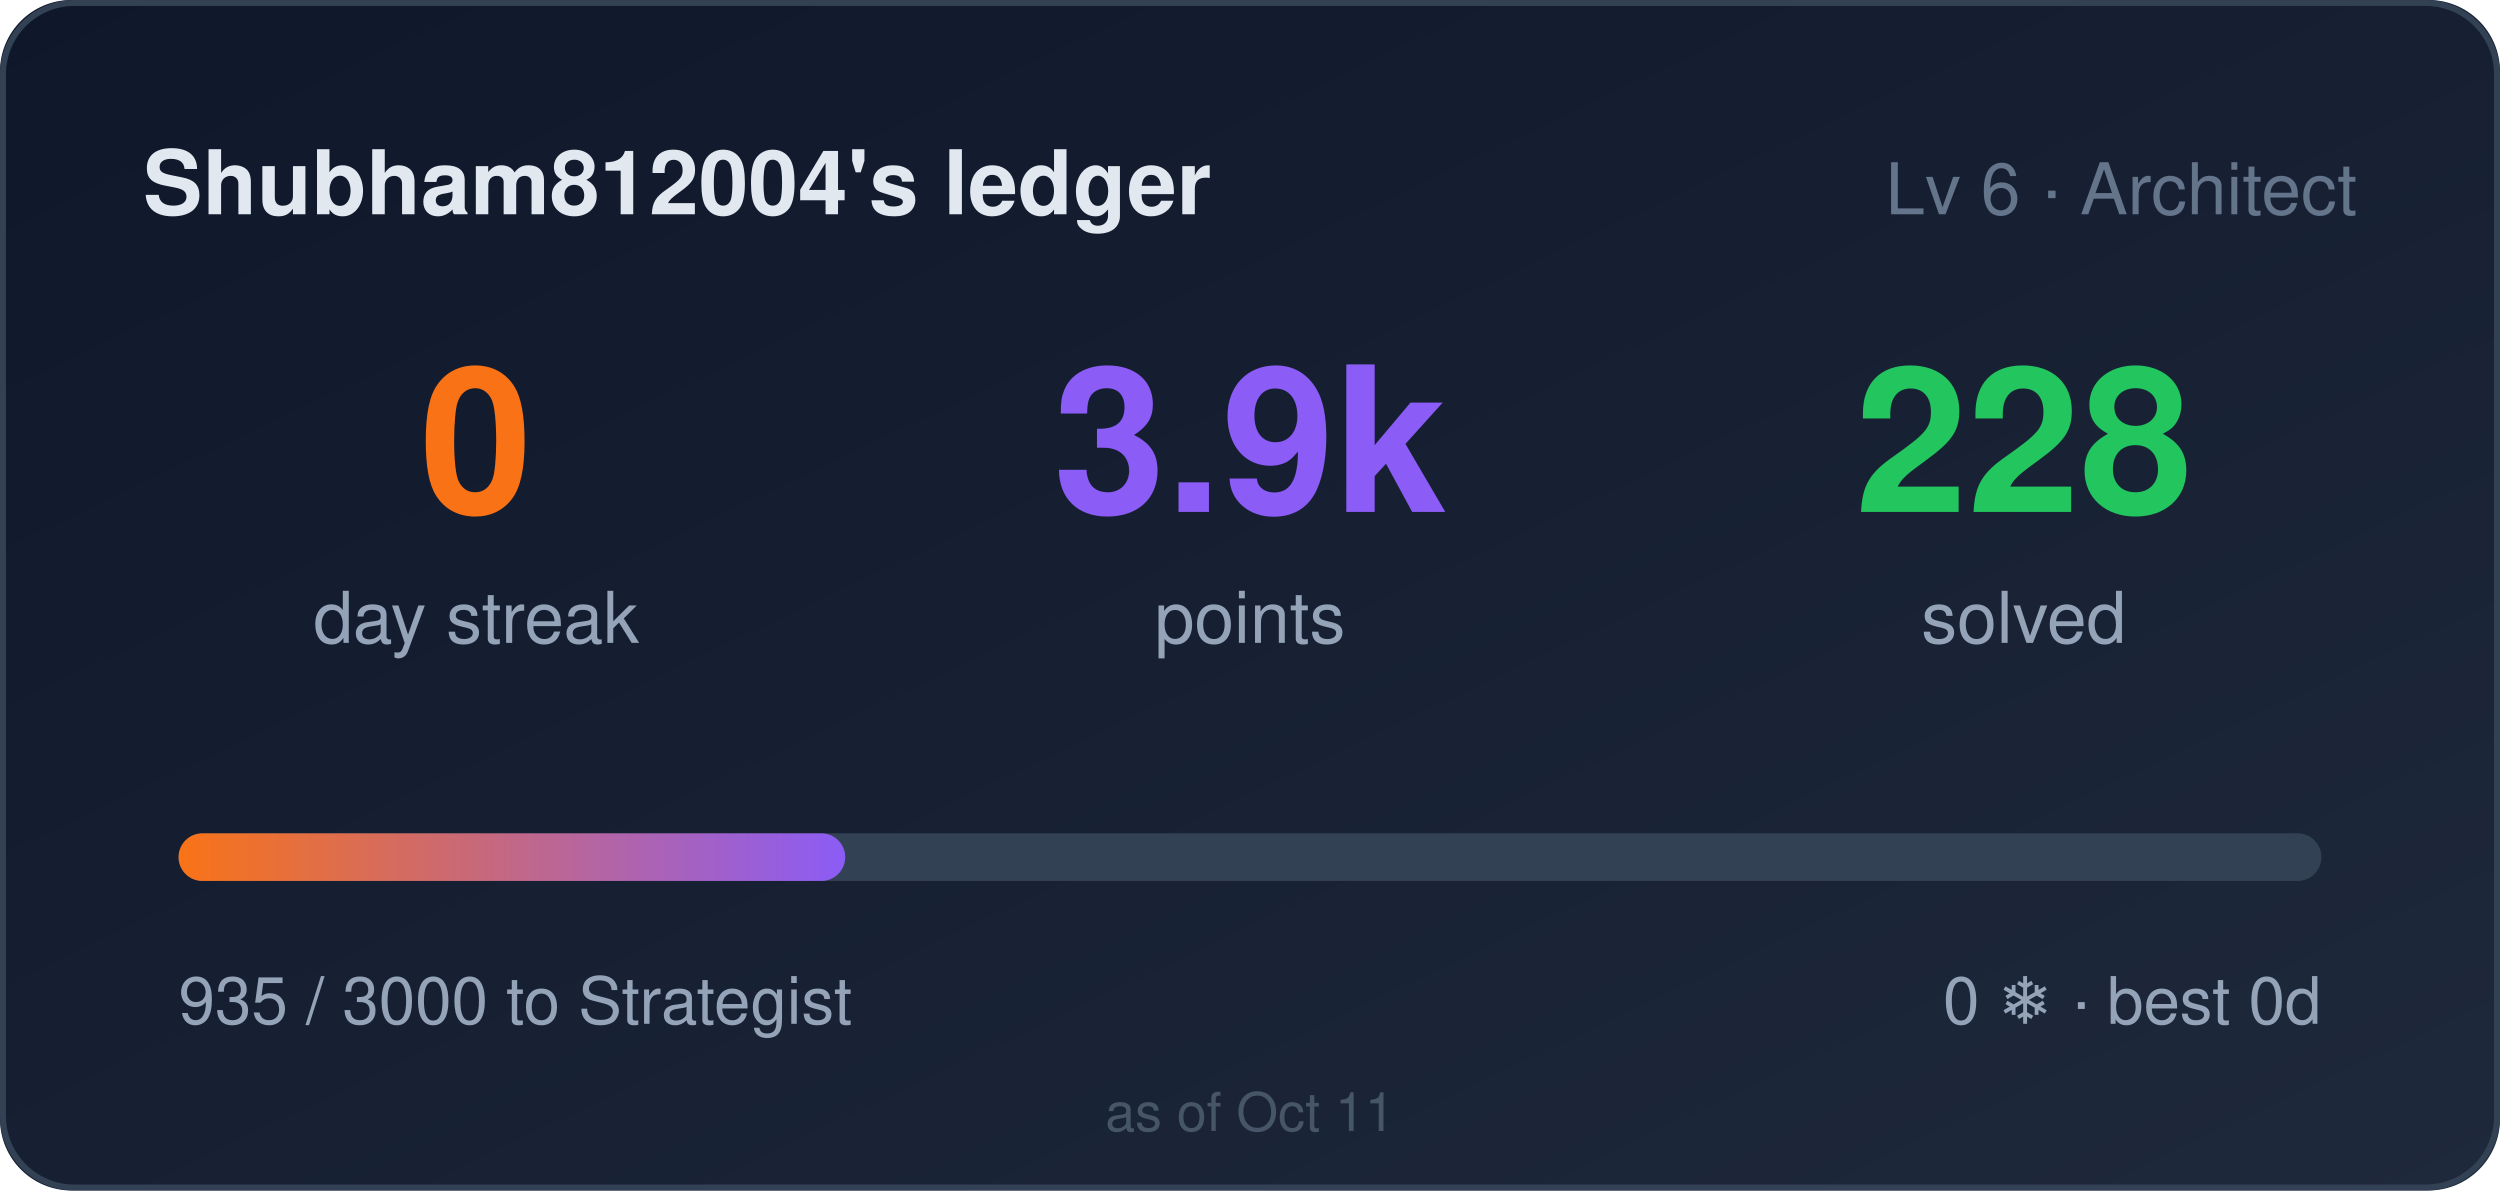
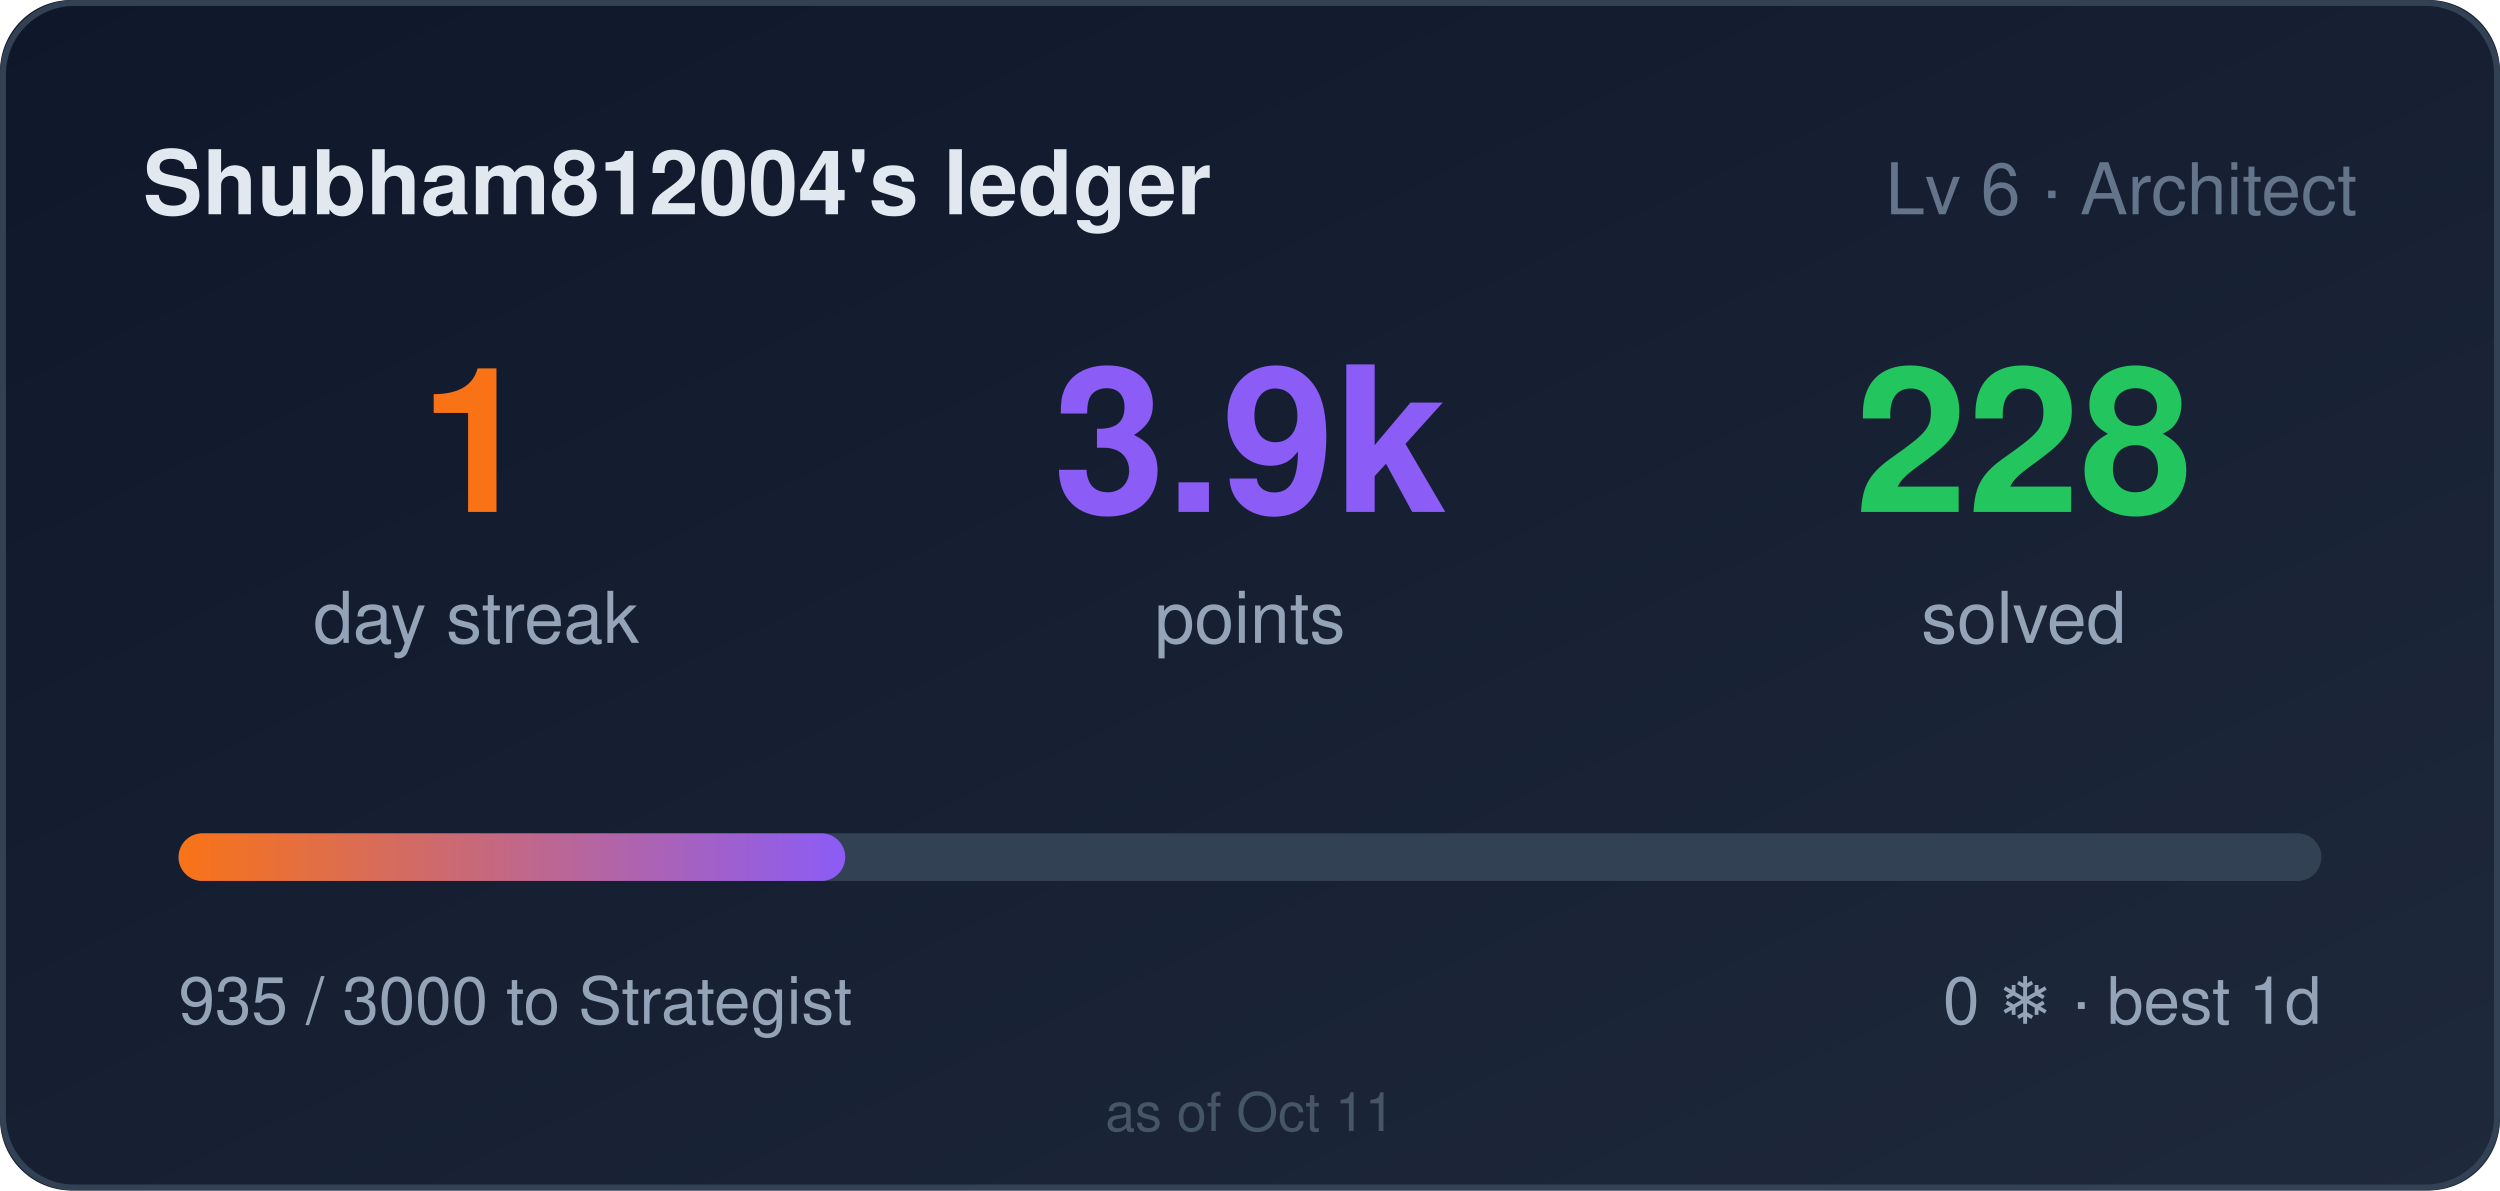
- <svg xmlns="http://www.w3.org/2000/svg" width="420" height="200" role="img" aria-label="Shubham812004's ledger: 0 day streak, 3935 points">
+ <svg xmlns="http://www.w3.org/2000/svg" width="420" height="200" role="img" aria-label="Shubham812004's ledger: 1 day streak, 3935 points">
  <style>
    .bar,.n{transform-box:fill-box}
    .bar{transform-origin:left center}
    @media (prefers-reduced-motion: no-preference){
      .bar{animation:cl-grow .9s cubic-bezier(.22,1,.36,1) both}
      .n{animation:cl-rise .5s ease-out both}
      .n2{animation-delay:.08s}
      .n3{animation-delay:.16s}
    }
    @keyframes cl-grow{from{transform:scaleX(0)}to{transform:scaleX(1)}}
    @keyframes cl-rise{from{opacity:0;transform:translateY(6px)}to{opacity:1;transform:none}}
  </style>
  <defs>
    <linearGradient id="bg" x1="0" y1="0" x2="1" y2="1">
      <stop offset="0" stop-color="#0f172a" />
      <stop offset="1" stop-color="#1e293b" />
    </linearGradient>
    <linearGradient id="bar" x1="0" y1="0" x2="1" y2="0">
      <stop offset="0" stop-color="#f97316" />
      <stop offset="1" stop-color="#8b5cf6" />
    </linearGradient>
  </defs>
  <rect width="420" height="200" rx="12" fill="url(#bg)" />
  <rect x="0.5" y="0.5" width="419" height="199" rx="12" fill="none" stroke="#334155" />
  <text x="24" y="36" fill="#e2e8f0" font-size="15" font-weight="600" font-family="Segoe UI,Helvetica,Arial,sans-serif">Shubham812004's ledger</text>
  <text x="396" y="36" fill="#64748b" font-size="12" text-anchor="end" font-family="Segoe UI,Helvetica,Arial,sans-serif">Lv 6 · Architect</text>
  <g font-family="Segoe UI,Helvetica,Arial,sans-serif">
-     <text class="n n1" x="80" y="86" fill="#f97316" font-size="34" font-weight="700" text-anchor="middle">0</text>
+     <text class="n n1" x="80" y="86" fill="#f97316" font-size="34" font-weight="700" text-anchor="middle">1</text>
    <text x="80" y="108" fill="#94a3b8" font-size="12" text-anchor="middle">day streak</text>
    <text class="n n2" x="210" y="86" fill="#8b5cf6" font-size="34" font-weight="700" text-anchor="middle">3.9k</text>
    <text x="210" y="108" fill="#94a3b8" font-size="12" text-anchor="middle">points</text>
    <text class="n n3" x="340" y="86" fill="#22c55e" font-size="34" font-weight="700" text-anchor="middle">228</text>
    <text x="340" y="108" fill="#94a3b8" font-size="12" text-anchor="middle">solved</text>
  </g>
  <rect x="30" y="140" width="360" height="8" rx="4" fill="#334155" />
  <rect class="bar" x="30" y="140" width="112" height="8" rx="4" fill="url(#bar)" />
  <text x="30" y="172" fill="#94a3b8" font-size="11" font-family="Segoe UI,Helvetica,Arial,sans-serif">935 / 3000 to Strategist</text>
-   <text x="390" y="172" fill="#94a3b8" font-size="11" text-anchor="end" font-family="Segoe UI,Helvetica,Arial,sans-serif">0 ❄ · best 0d</text>
+   <text x="390" y="172" fill="#94a3b8" font-size="11" text-anchor="end" font-family="Segoe UI,Helvetica,Arial,sans-serif">0 ❄ · best 1d</text>
  <text x="210" y="190" fill="#475569" font-size="9" text-anchor="middle" font-family="Segoe UI,Helvetica,Arial,sans-serif">as of Oct 11</text>
</svg>
